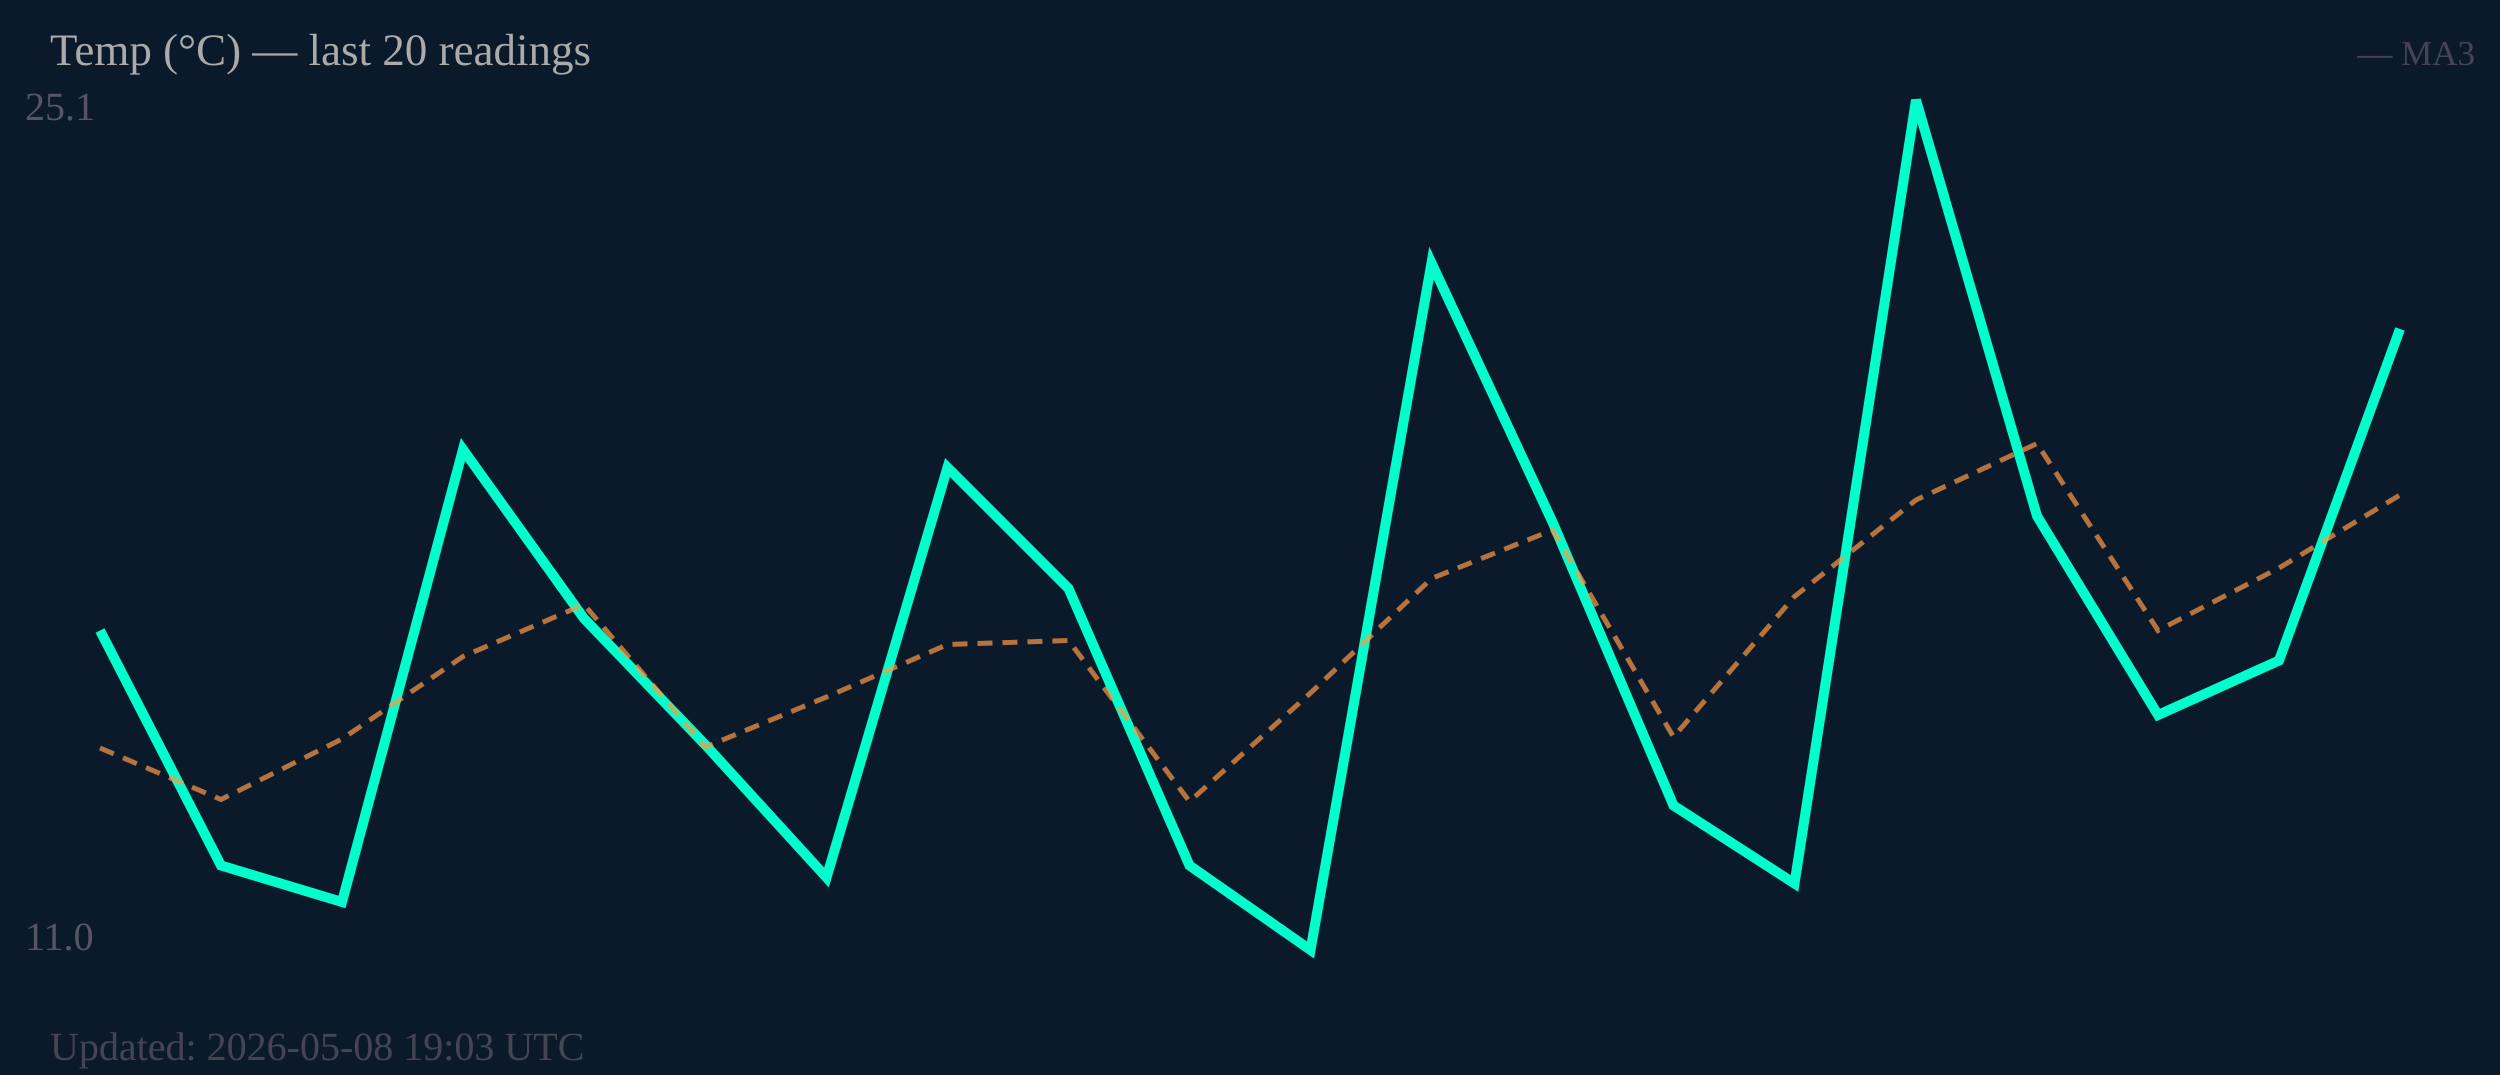
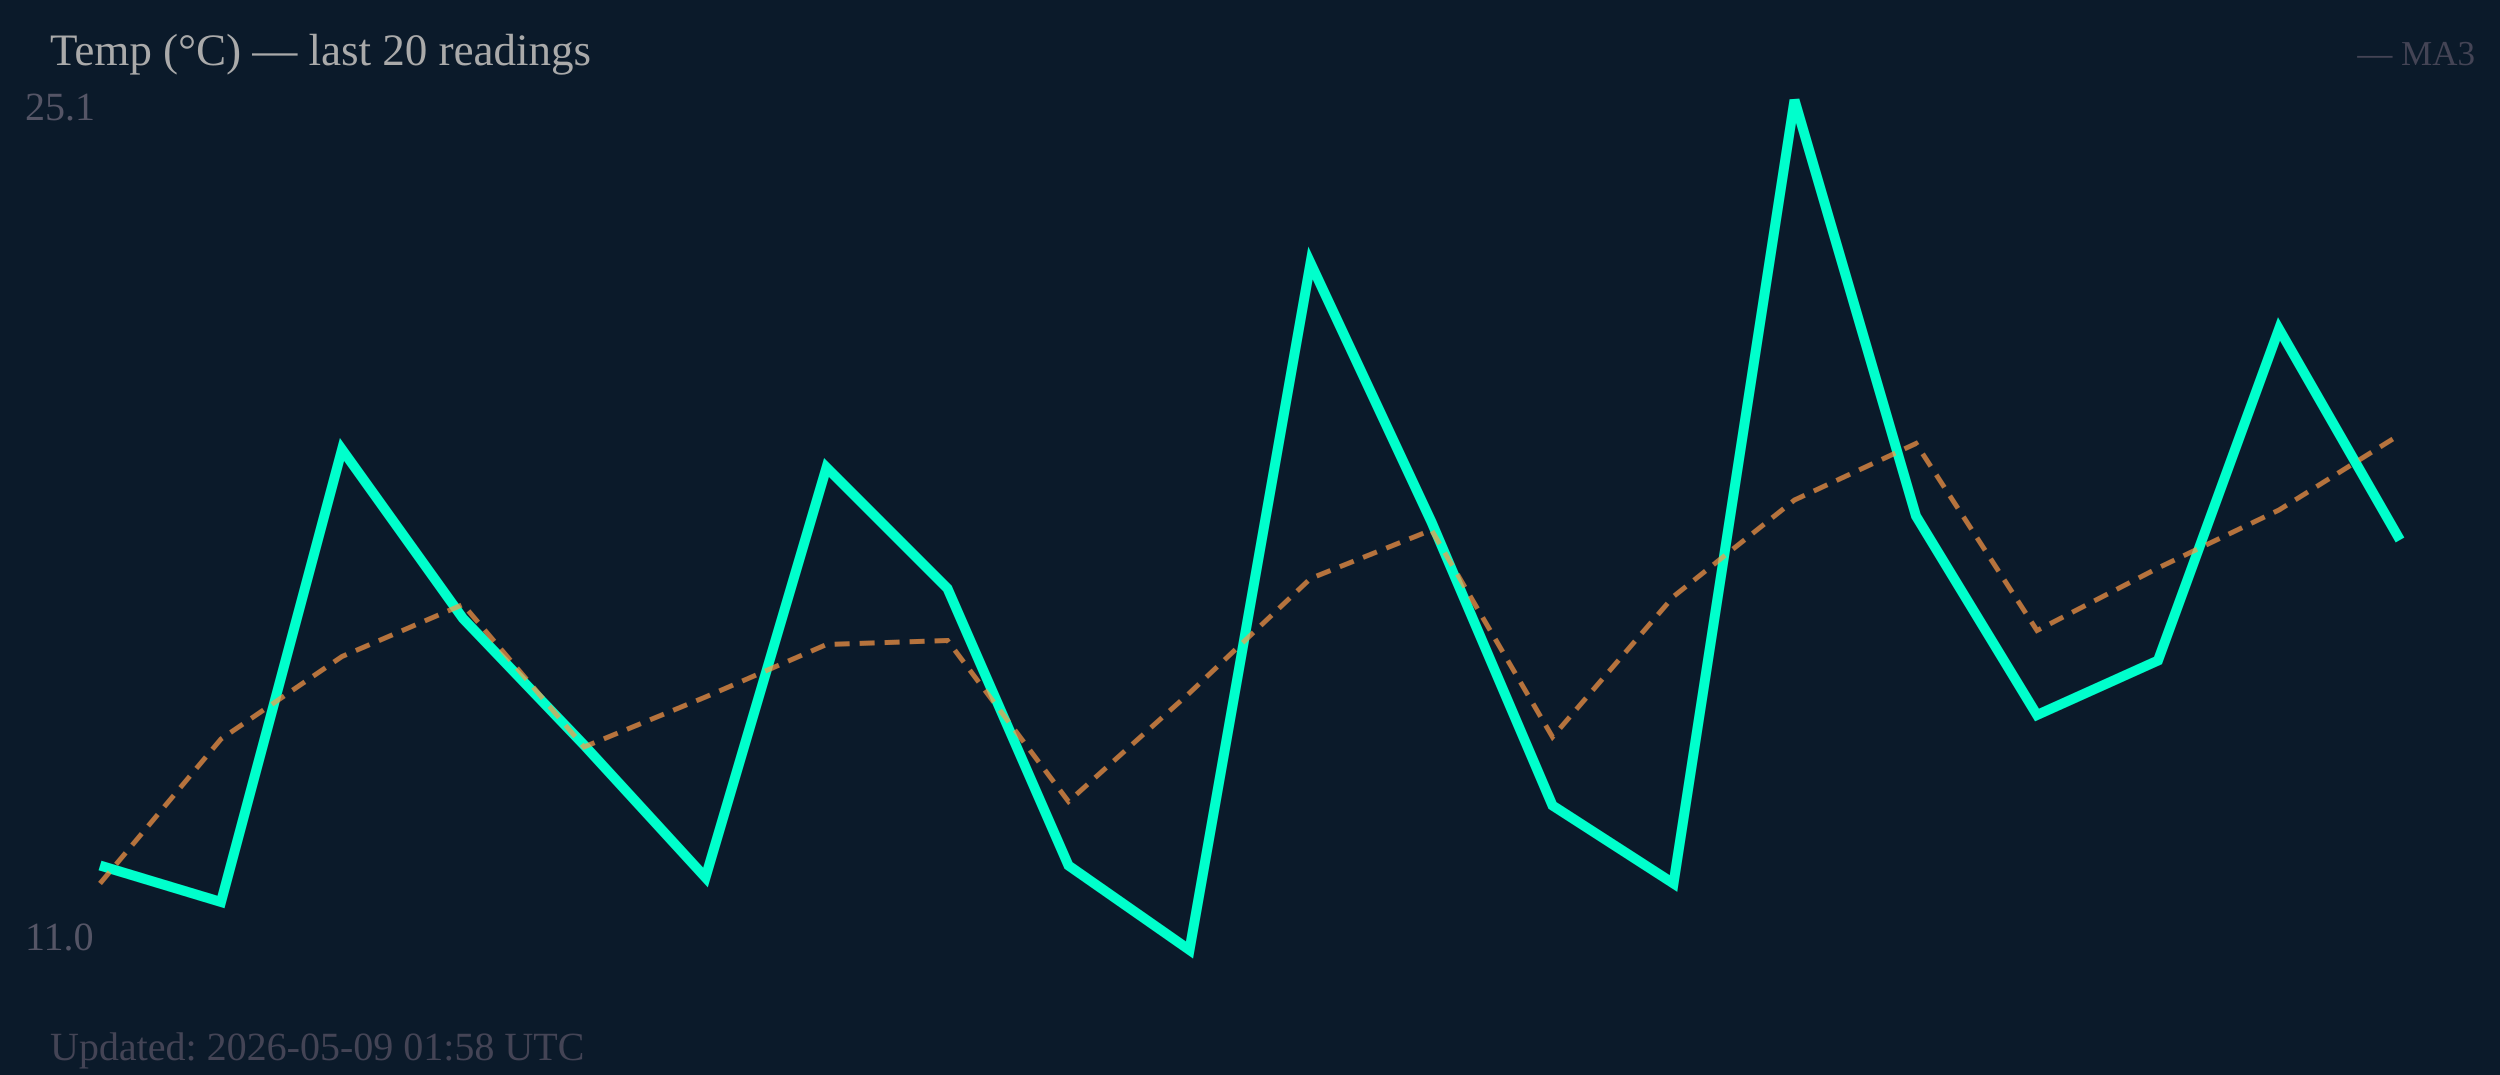
<svg xmlns="http://www.w3.org/2000/svg" width="500" height="215" viewBox="0 0 500 215">
  <rect width="500" height="215" fill="#0b1a2a" />
  <text x="5" y="24" font-size="8" fill="#556">25.1</text>
  <text x="5" y="190" font-size="8" fill="#556">11.0</text>
-   <polyline fill="none" stroke="#00ffcc" stroke-width="2" points="20.0,126.1 44.2,173.1 68.4,180.4 92.6,89.9 116.8,123.7 141.1,149.0 165.3,175.5 189.5,93.5 213.7,117.7 237.9,173.1 262.1,190.0 286.3,52.6 310.5,104.4 334.7,161.1 358.9,176.7 383.2,20.0 407.4,103.2 431.6,143.0 455.8,132.1 480.0,65.8" />
-   <polyline fill="none" stroke="#ff9944" stroke-width="1" stroke-dasharray="3,2" opacity="0.7" points="20.0,149.6 44.2,159.9 68.4,147.8 92.6,131.3 116.8,120.9 141.1,149.4 165.3,139.4 189.5,128.9 213.7,128.1 237.9,160.3 262.1,138.6 286.3,115.7 310.5,106.0 334.7,147.4 358.9,119.3 383.2,100.0 407.4,88.7 431.6,126.1 455.8,113.6 480.0,99.0" />
+   <polyline fill="none" stroke="#00ffcc" stroke-width="2" points="20.0,173.1 44.2,180.4 68.4,89.9 92.6,123.7 116.8,149.0 141.1,175.5 165.3,93.5 189.5,117.7 213.7,173.1 237.9,190.0 262.1,52.6 286.3,104.4 310.5,161.1 334.7,176.7 358.9,20.0 383.2,103.2 407.4,143.0 431.6,132.1 455.8,65.8 480.0,108.0" />
+   <polyline fill="none" stroke="#ff9944" stroke-width="1" stroke-dasharray="3,2" opacity="0.7" points="20.0,176.7 44.2,147.8 68.4,131.3 92.6,120.9 116.8,149.4 141.1,139.4 165.3,128.9 189.5,128.1 213.7,160.3 237.9,138.6 262.1,115.7 286.3,106.0 310.5,147.4 334.7,119.3 358.9,100.0 383.2,88.7 407.4,126.1 431.6,113.6 455.8,102.0 480.0,86.9" />
  <text x="10" y="13" font-size="9" fill="#aaa">Temp (°C) — last 20 readings</text>
  <text x="495" y="13" font-size="7" fill="#445" text-anchor="end">— MA3</text>
-   <text x="10" y="212" font-size="8" fill="#445">Updated: 2026-05-08 19:03 UTC</text>
+   <text x="10" y="212" font-size="8" fill="#445">Updated: 2026-05-09 01:58 UTC</text>
</svg>
